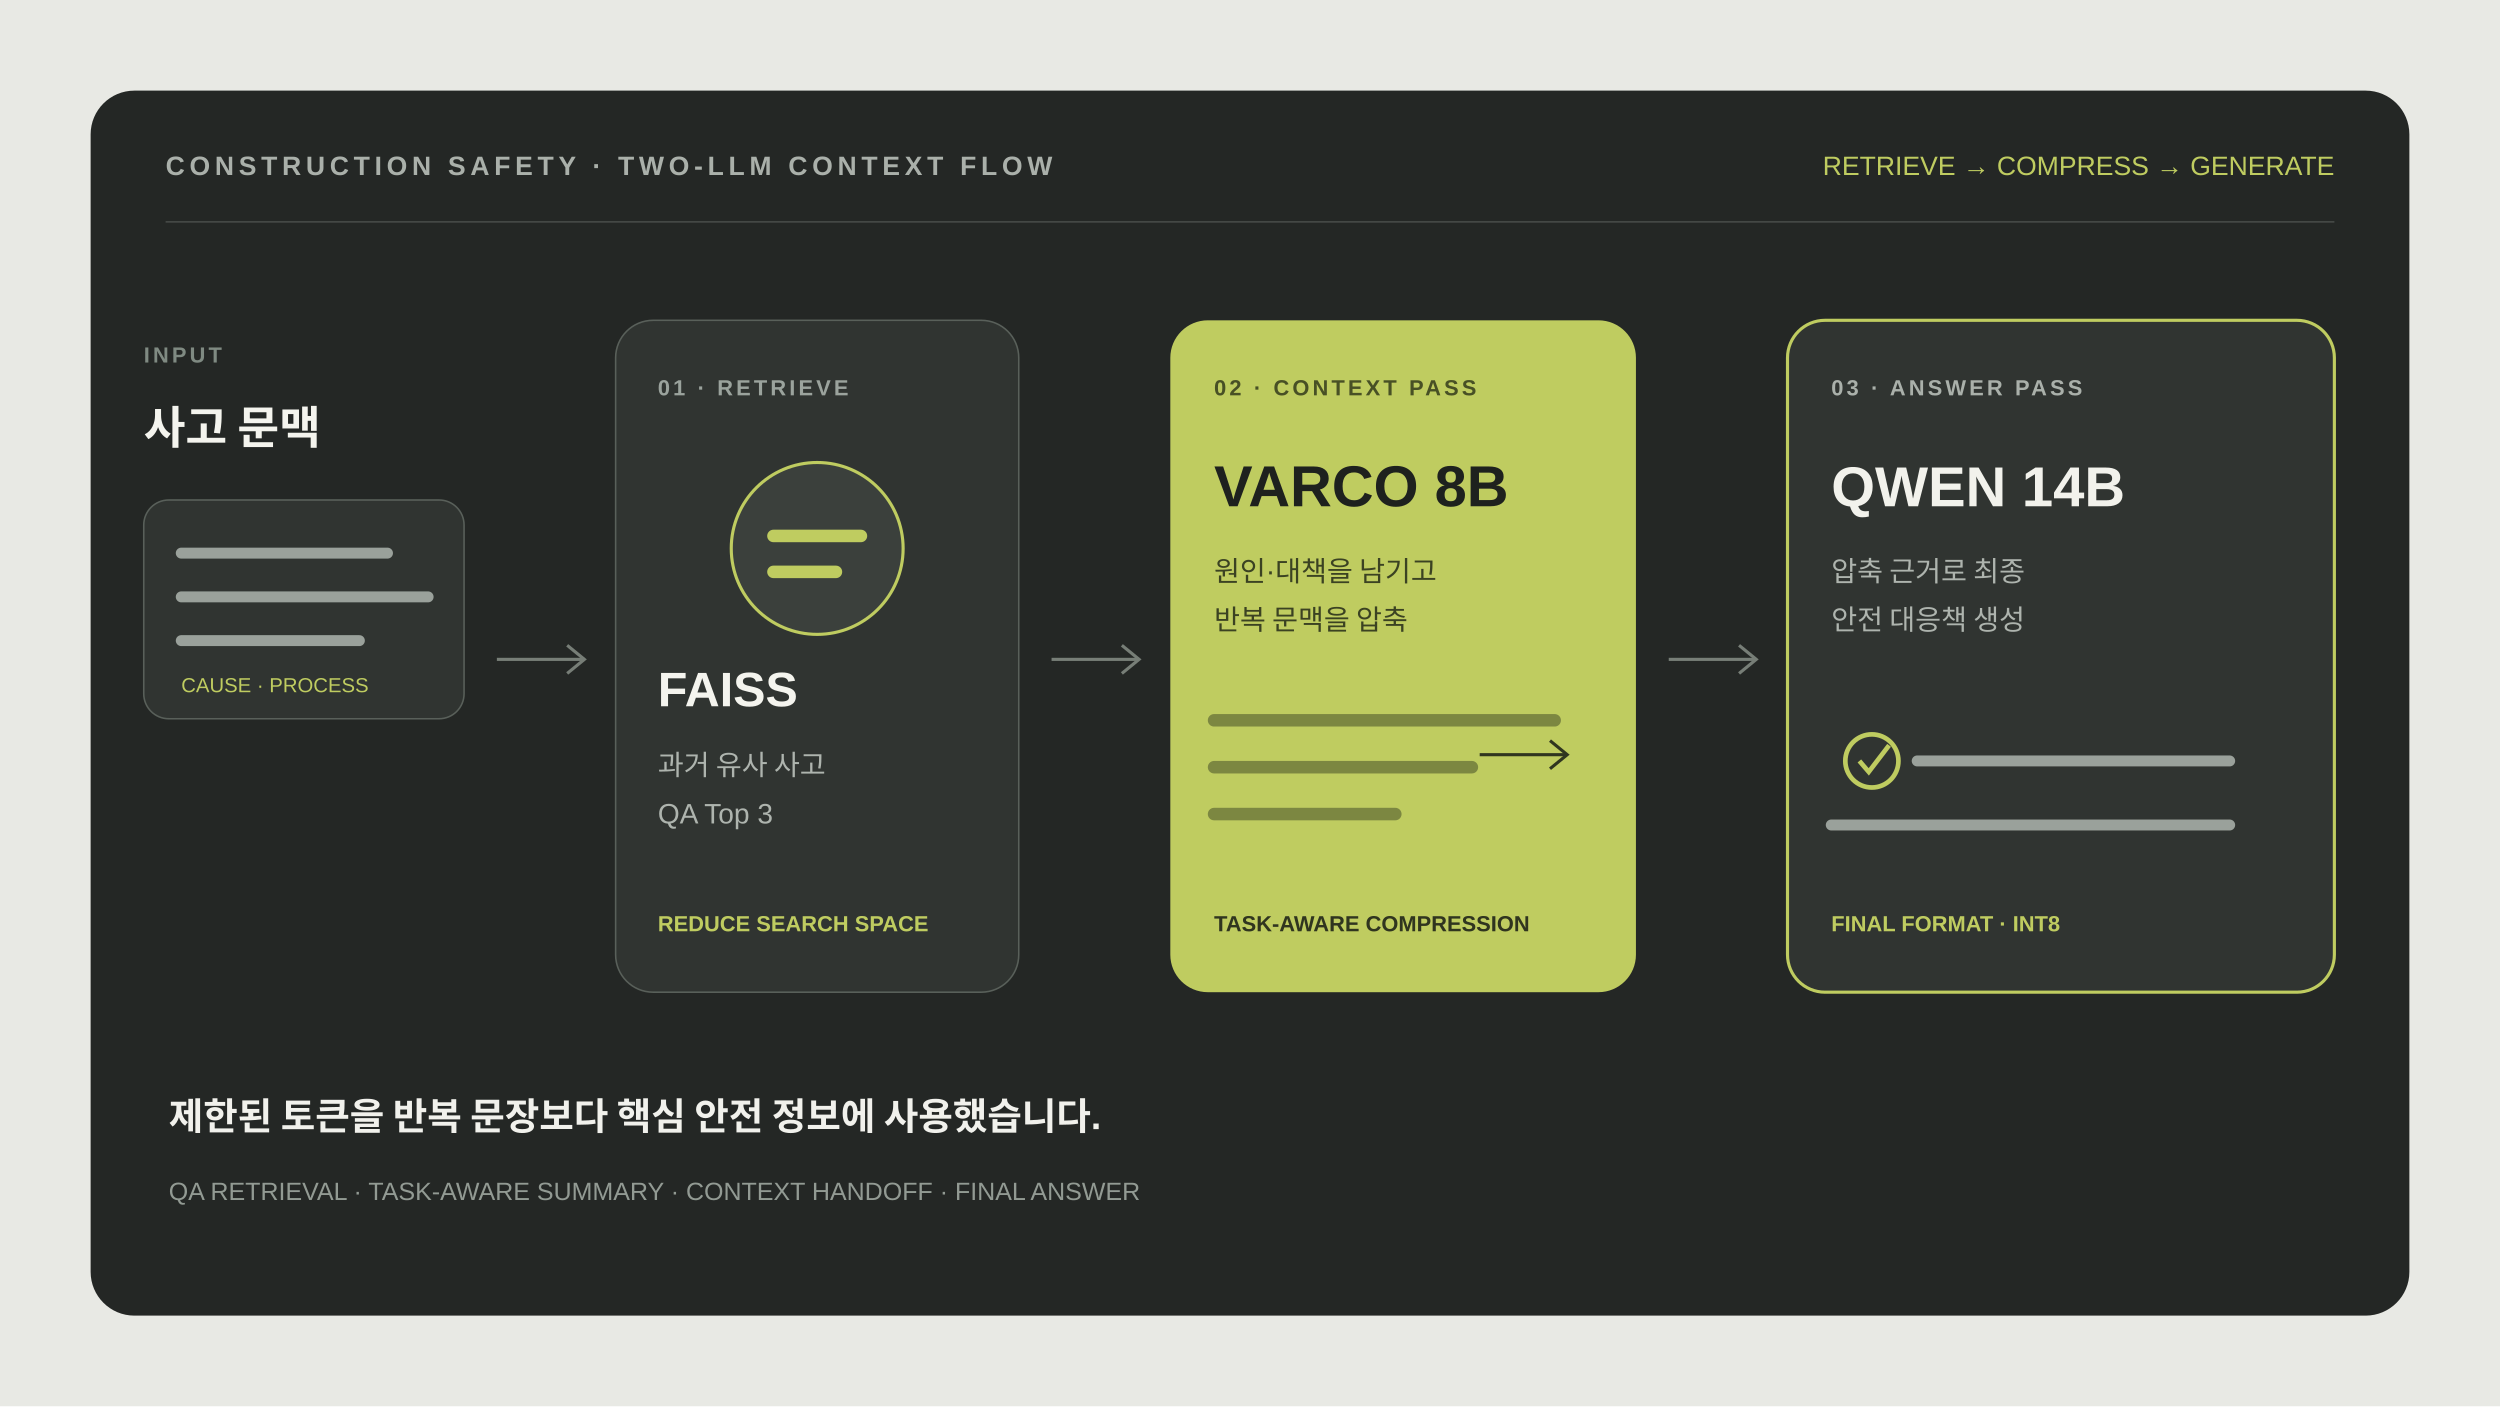
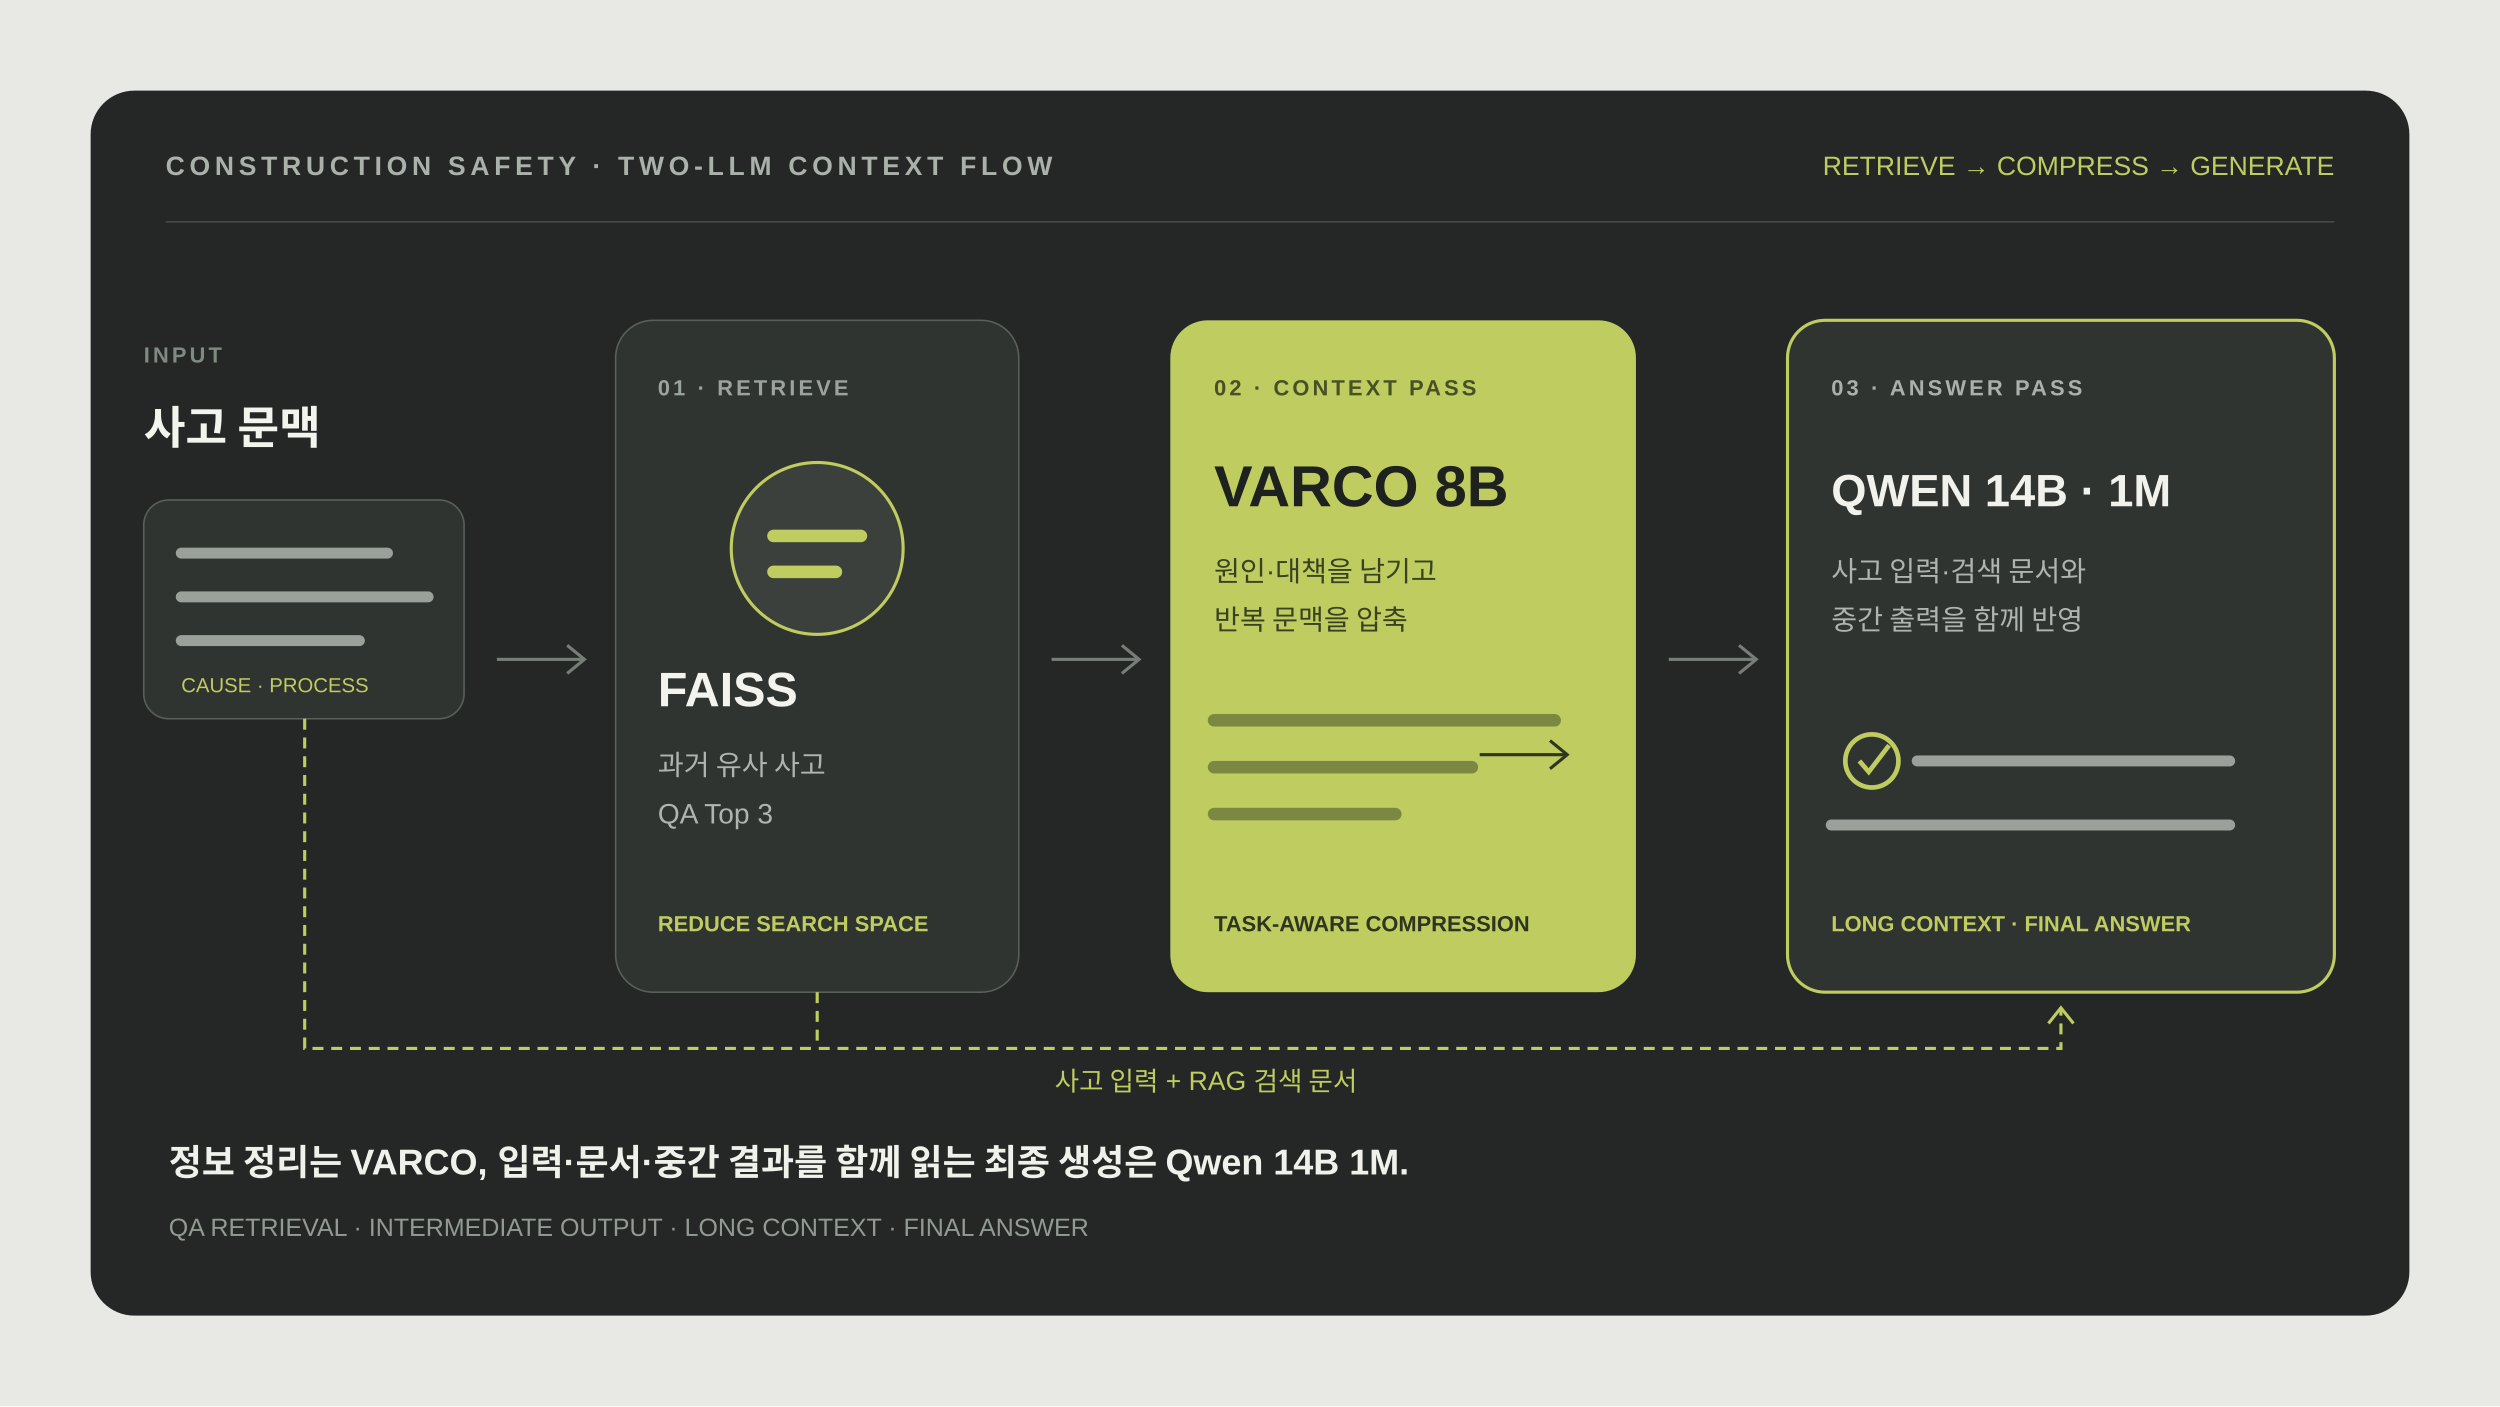
<svg xmlns="http://www.w3.org/2000/svg" viewBox="0 0 1600 900" role="img" aria-labelledby="title desc">
  <rect width="1600" height="900" fill="#e8e9e4" />
  <rect x="58" y="58" width="1484" height="784" rx="28" fill="#242725" />
  <path d="M106 142h1388" stroke="#474b48" />
  <text x="106" y="112" fill="#aab0aa" font-family="Arial, sans-serif" font-size="17" font-weight="700" letter-spacing="3">CONSTRUCTION SAFETY · TWO-LLM CONTEXT FLOW</text>
  <text x="1494" y="112" text-anchor="end" fill="#bfcc60" font-family="Arial, sans-serif" font-size="17">RETRIEVE → COMPRESS → GENERATE</text>
  <g transform="translate(92 232)">
    <text fill="#7f8a82" font-family="Arial, sans-serif" font-size="14" font-weight="700" letter-spacing="2">INPUT</text>
    <text y="52" fill="#f4f4ee" font-family="Arial, sans-serif" font-size="29" font-weight="700">사고 문맥</text>
    <rect y="88" width="205" height="140" rx="16" fill="#303431" stroke="#59605a" />
    <path d="M24 122h132M24 150h158M24 178h114" stroke="#9aa19b" stroke-width="7" stroke-linecap="round" />
    <text x="24" y="211" fill="#bfcc60" font-family="Arial, sans-serif" font-size="13">CAUSE · PROCESS</text>
  </g>
  <path d="M318 422h55" stroke="#777e77" stroke-width="2" />
  <path d="m363 413 11 9-11 9" fill="none" stroke="#777e77" stroke-width="2" />
  <g transform="translate(394 205)">
    <rect width="258" height="430" rx="24" fill="#303431" stroke="#59605a" />
    <text x="27" y="48" fill="#9ba39d" font-family="Arial, sans-serif" font-size="14" font-weight="700" letter-spacing="2">01 · RETRIEVE</text>
    <circle cx="129" cy="146" r="55" fill="#3b403c" stroke="#bfcc60" stroke-width="2" />
    <path d="M101 138h56M101 161h40" stroke="#bfcc60" stroke-width="8" stroke-linecap="round" />
    <text x="27" y="247" fill="#f4f4ee" font-family="Arial, sans-serif" font-size="31" font-weight="700">FAISS</text>
    <text x="27" y="291" fill="#aeb4ae" font-family="Arial, sans-serif" font-size="18">과거 유사 사고</text>
    <text x="27" y="322" fill="#aeb4ae" font-family="Arial, sans-serif" font-size="18">QA Top 3</text>
    <text x="27" y="391" fill="#bfcc60" font-family="Arial, sans-serif" font-size="14" font-weight="700">REDUCE SEARCH SPACE</text>
  </g>
  <path d="M673 422h55" stroke="#777e77" stroke-width="2" />
  <path d="m718 413 11 9-11 9" fill="none" stroke="#777e77" stroke-width="2" />
  <g transform="translate(749 205)">
    <rect width="298" height="430" rx="24" fill="#bfcc60" />
    <text x="28" y="48" fill="#485025" font-family="Arial, sans-serif" font-size="14" font-weight="700" letter-spacing="2">02 · CONTEXT PASS</text>
    <text x="28" y="119" fill="#1e211e" font-family="Arial, sans-serif" font-size="37" font-weight="700">VARCO 8B</text>
    <text x="28" y="167" fill="#3b4222" font-family="Arial, sans-serif" font-size="18">원인·대책을 남기고</text>
    <text x="28" y="198" fill="#3b4222" font-family="Arial, sans-serif" font-size="18">반복 문맥을 압축</text>
    <path d="M28 256h218M28 286h165M28 316h116" stroke="#626c35" stroke-width="8" stroke-linecap="round" opacity=".72" />
    <path d="M198 278h55" stroke="#30351f" stroke-width="2" />
    <path d="m243 269 11 9-11 9" fill="none" stroke="#30351f" stroke-width="2" />
    <text x="28" y="391" fill="#30351f" font-family="Arial, sans-serif" font-size="14" font-weight="700">TASK-AWARE COMPRESSION</text>
  </g>
  <path d="M1068 422h55" stroke="#777e77" stroke-width="2" />
  <path d="m1113 413 11 9-11 9" fill="none" stroke="#777e77" stroke-width="2" />
  <g transform="translate(1144 205)">
    <rect width="350" height="430" rx="24" fill="#303431" stroke="#bfcc60" stroke-width="2" />
    <text x="28" y="48" fill="#aab0aa" font-family="Arial, sans-serif" font-size="14" font-weight="700" letter-spacing="2">03 · ANSWER PASS</text>
-     <text x="28" y="119" fill="#f2f2ec" font-family="Arial, sans-serif" font-size="36" font-weight="700">QWEN 14B</text>
-     <text x="28" y="167" fill="#aeb4ae" font-family="Arial, sans-serif" font-size="18">압축 근거로 최종</text>
-     <text x="28" y="198" fill="#aeb4ae" font-family="Arial, sans-serif" font-size="18">안전 대응책 생성</text>
+     <text x="28" y="119" fill="#f2f2ec" font-family="Arial, sans-serif" font-size="29" font-weight="700">QWEN 14B · 1M</text>
+     <text x="28" y="167" fill="#aeb4ae" font-family="Arial, sans-serif" font-size="18">사고 입력·검색 문서와</text>
+     <text x="28" y="198" fill="#aeb4ae" font-family="Arial, sans-serif" font-size="18">중간 출력을 함께 반영</text>
    <circle cx="54" cy="282" r="17" fill="none" stroke="#bfcc60" stroke-width="3" />
    <path d="m46 282 6 7 13-17" fill="none" stroke="#bfcc60" stroke-width="3" />
    <path d="M83 282h200M28 323h255" stroke="#9aa19b" stroke-width="7" stroke-linecap="round" />
-     <text x="28" y="391" fill="#bfcc60" font-family="Arial, sans-serif" font-size="14" font-weight="700">FINAL FORMAT · INT8</text>
+     <text x="28" y="391" fill="#bfcc60" font-family="Arial, sans-serif" font-size="14" font-weight="700">LONG CONTEXT · FINAL ANSWER</text>
  </g>
-   <g transform="translate(108 723)">
-     <text fill="#f1f1ec" font-family="Arial, sans-serif" font-size="24" font-weight="700">제한된 토큰을 반복 문장보다 핵심 안전 정보에 사용했습니다.</text>
-     <text y="45" fill="#929a93" font-family="Arial, sans-serif" font-size="16">QA RETRIEVAL · TASK-AWARE SUMMARY · CONTEXT HANDOFF · FINAL ANSWER</text>
+   <path d="M195 460v211h1124v-25M523 635v36" fill="none" stroke="#bfcc60" stroke-width="2" stroke-dasharray="7 5" />
+   <path d="m1311 655 8-10 8 10" fill="none" stroke="#bfcc60" stroke-width="2" />
+   <text x="675" y="698" fill="#bfcc60" font-family="Arial, sans-serif" font-size="17">사고 입력 + RAG 검색 문서</text>
+   <g transform="translate(108 752)">
+     <text fill="#f1f1ec" font-family="Arial, sans-serif" font-size="23" font-weight="700">정보 정리는 VARCO, 입력·문서·중간 결과를 함께 읽는 최종 생성은 Qwen 14B 1M.</text>
+     <text y="39" fill="#929a93" font-family="Arial, sans-serif" font-size="16">QA RETRIEVAL · INTERMEDIATE OUTPUT · LONG CONTEXT · FINAL ANSWER</text>
  </g>
</svg>
